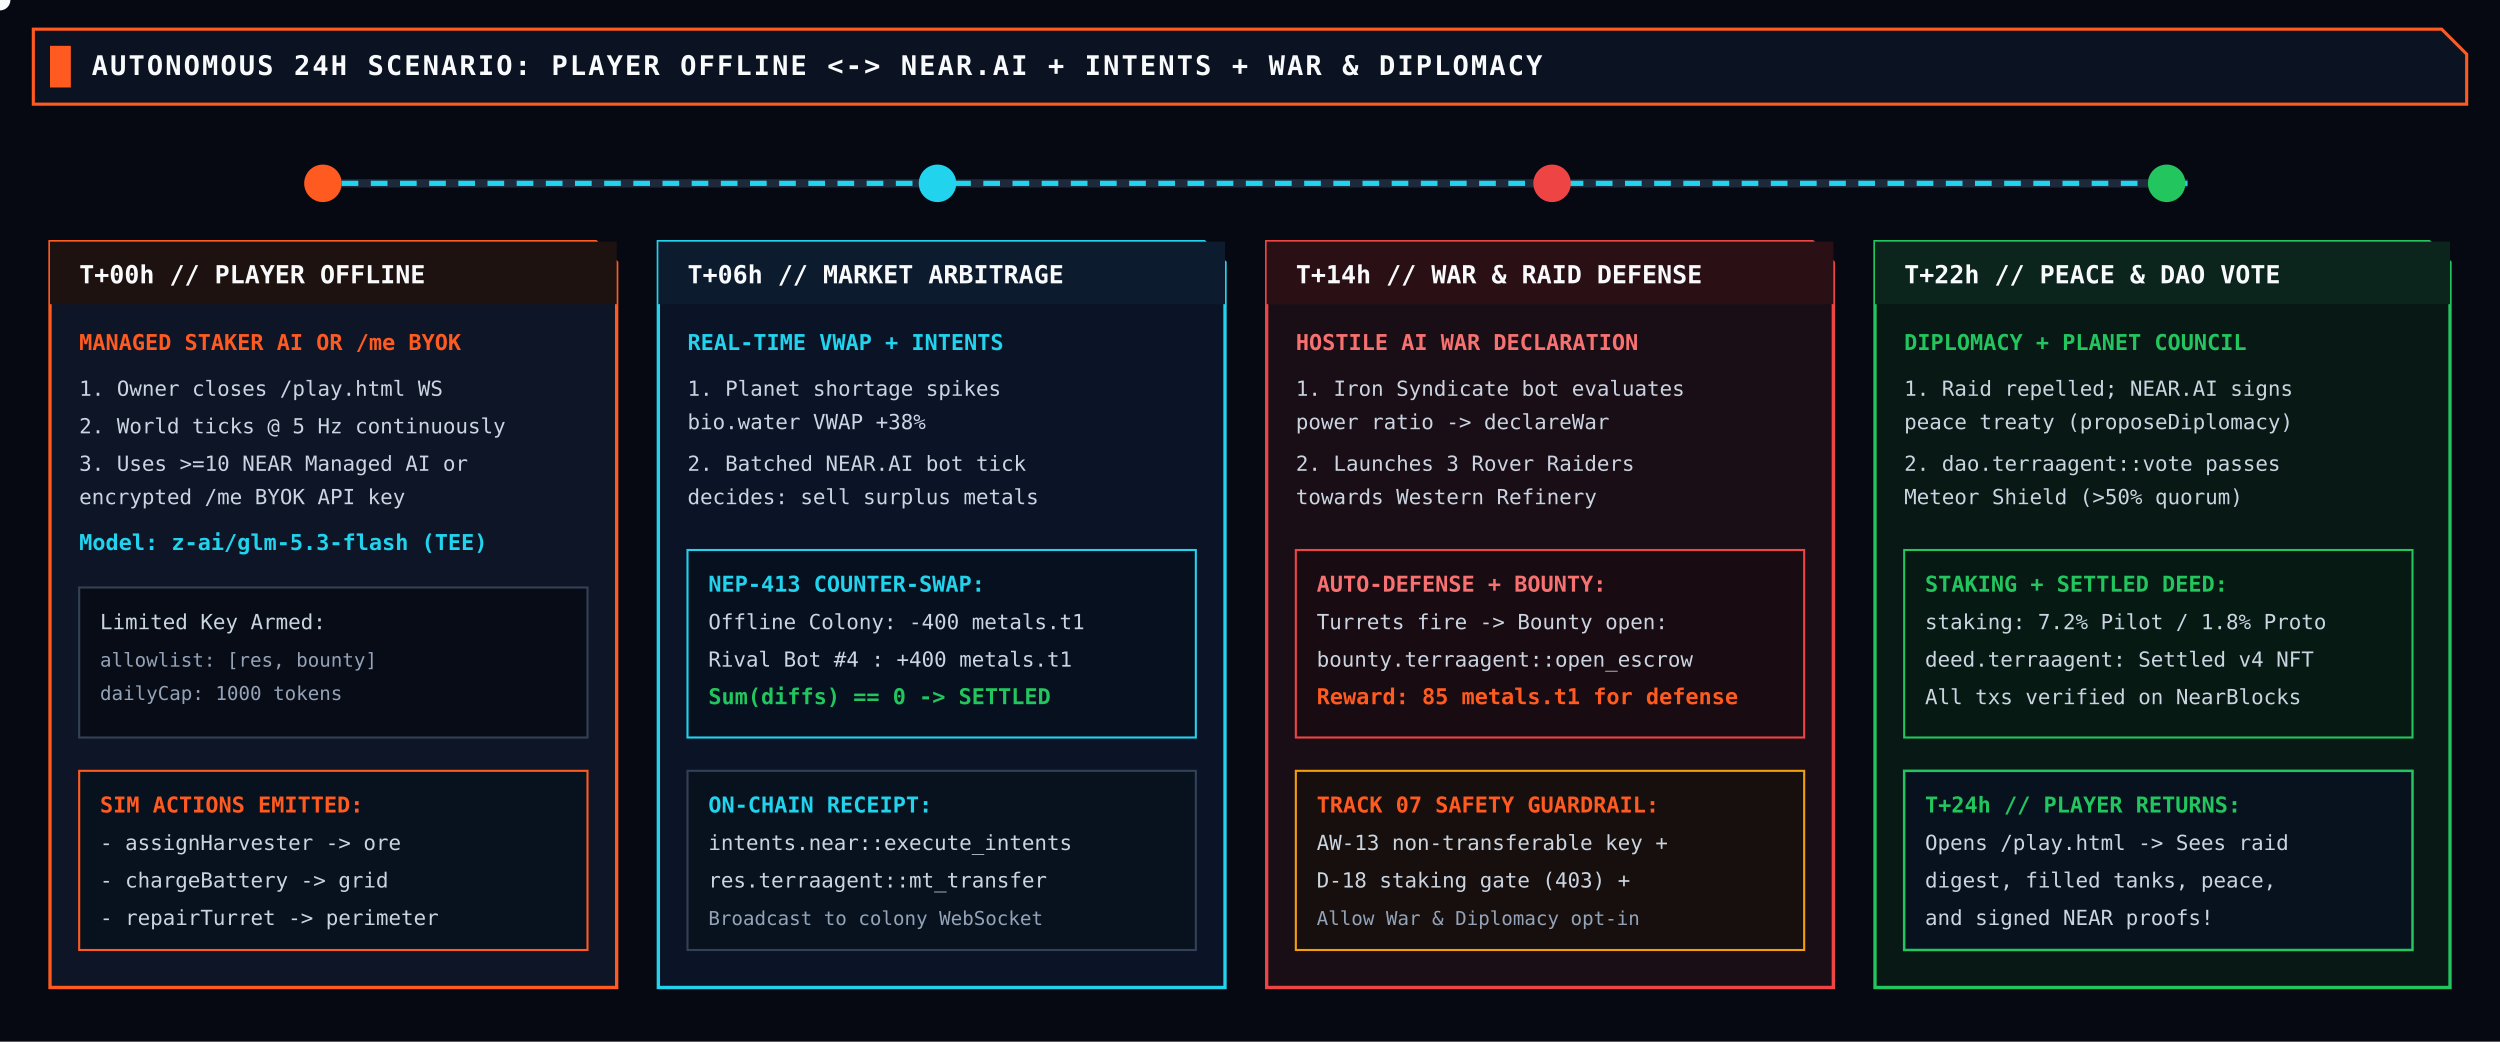
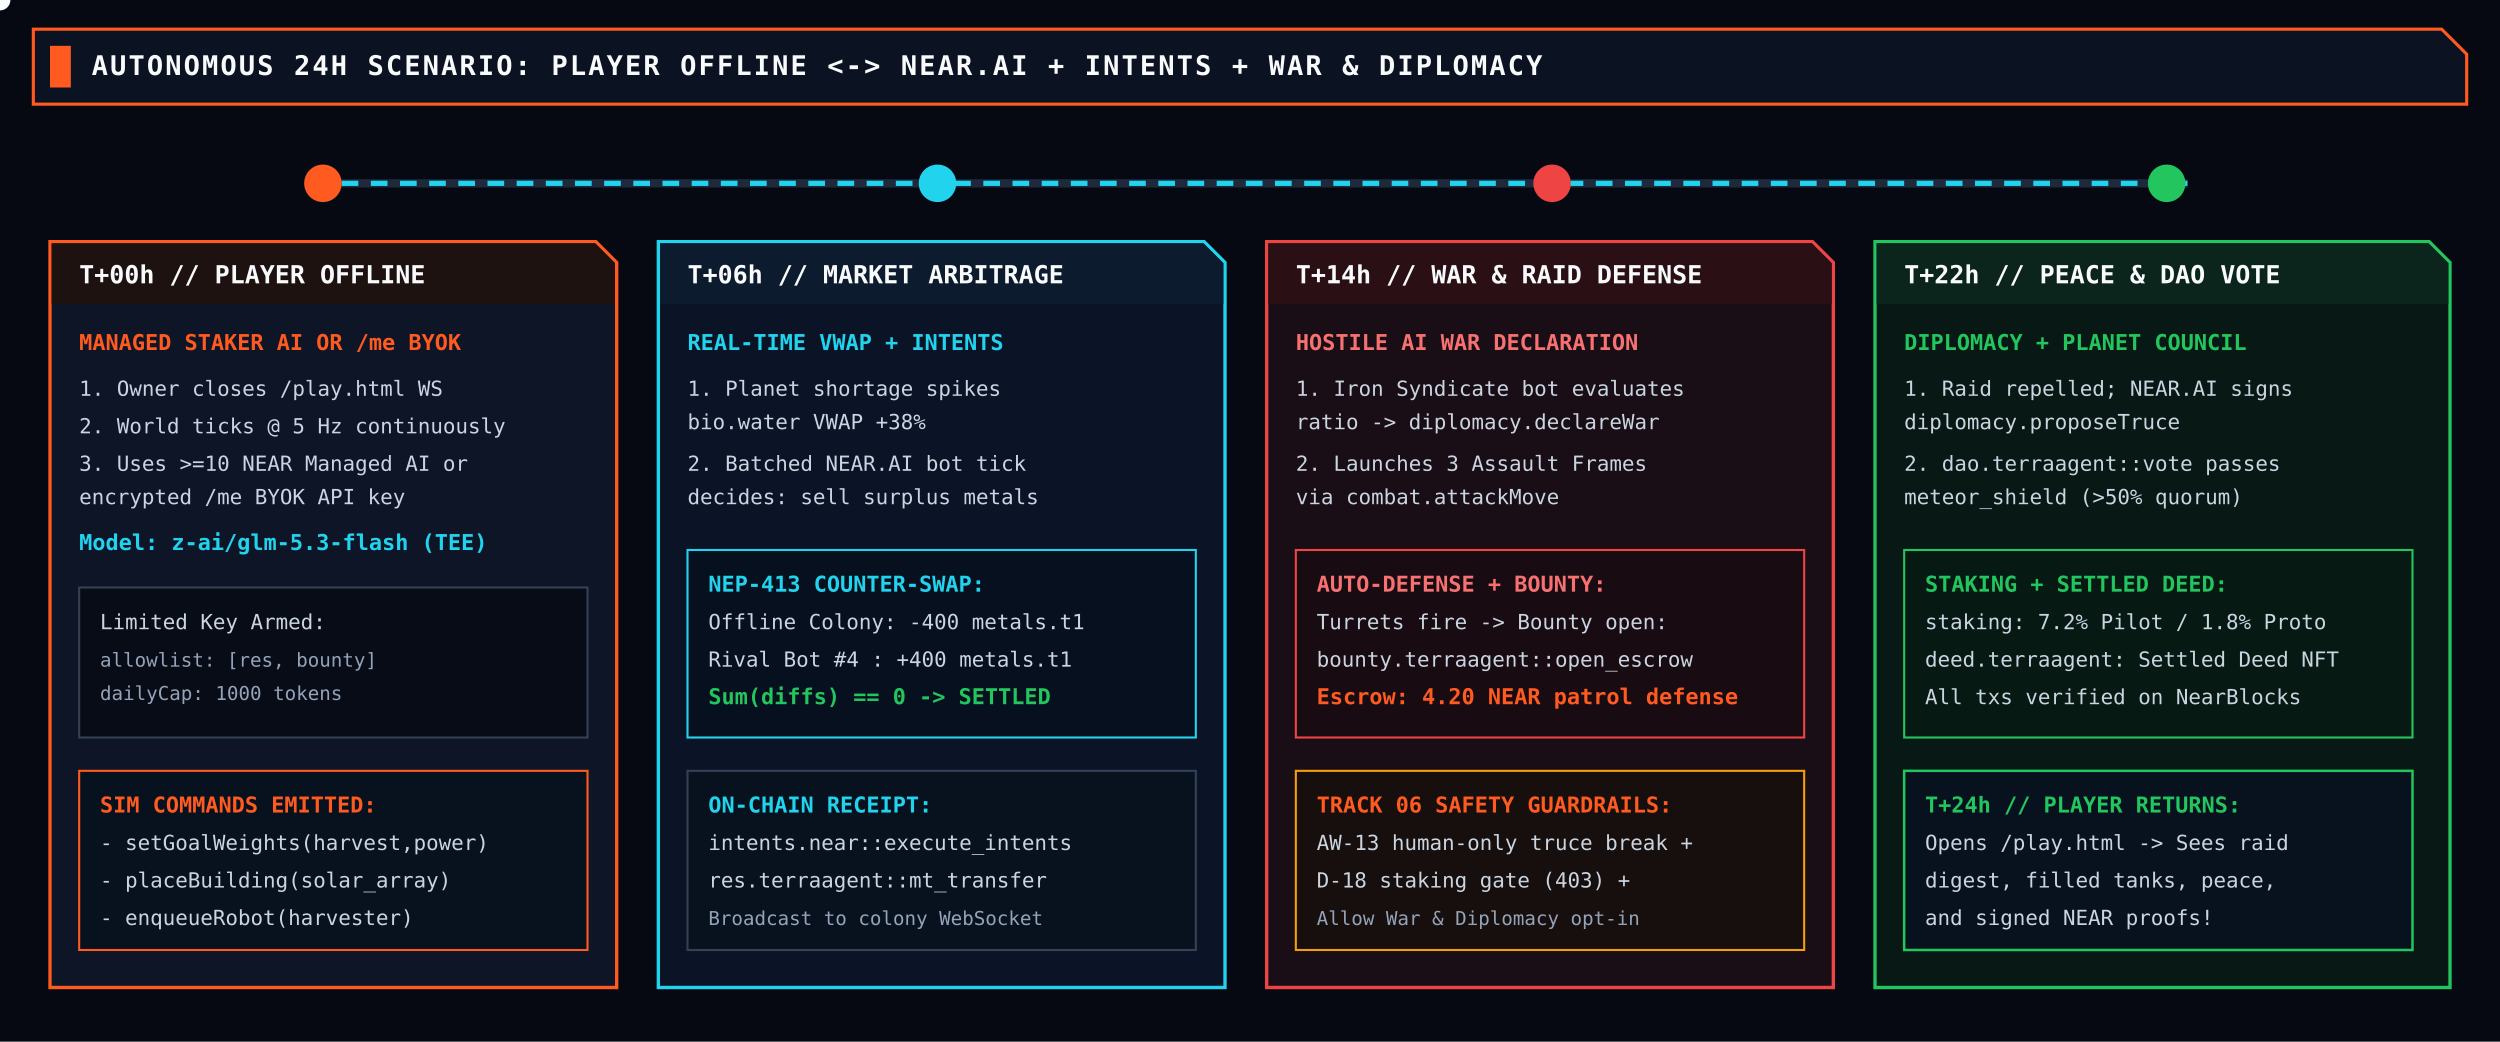
<svg xmlns="http://www.w3.org/2000/svg" viewBox="0 0 1200 500" width="1200" height="500" role="img" aria-label="24-Hour Autonomous Scenario: Offline Player, NEAR.AI Bots, Trade, War Declaration, Diplomacy">
  <defs>
    <style>
      .bg { fill: #060912; }
      .card { fill: #0b1120; stroke: #293548; stroke-width: 1.5; }
      .card-o { fill: #0d1527; stroke: #ff5a1f; stroke-width: 1.6; }
      .card-c { fill: #0a1426; stroke: #22d3ee; stroke-width: 1.6; }
      .card-r { fill: #190e16; stroke: #ef4444; stroke-width: 1.6; }
      .card-g { fill: #081814; stroke: #22c55e; stroke-width: 1.6; }
      .title { font: 700 13px 'JetBrains Mono', ui-monospace, monospace; fill: #f8fafc; letter-spacing: 1px; }
      .time { font: 700 12px 'JetBrains Mono', ui-monospace, monospace; fill: #f8fafc; }
      .hdr-o { font: 700 10.5px 'JetBrains Mono', ui-monospace, monospace; fill: #ff5a1f; }
      .hdr-c { font: 700 10.5px 'JetBrains Mono', ui-monospace, monospace; fill: #22d3ee; }
      .hdr-r { font: 700 10.5px 'JetBrains Mono', ui-monospace, monospace; fill: #f87171; }
      .hdr-g { font: 700 10.5px 'JetBrains Mono', ui-monospace, monospace; fill: #22c55e; }
      .txt { font: 500 10px 'JetBrains Mono', ui-monospace, monospace; fill: #cbd5e1; }
      .muted { font: 500 9.2px 'JetBrains Mono', ui-monospace, monospace; fill: #94a3b8; }
      .rail { stroke: #1e293b; stroke-width: 4; }
      .rail-glow { fill: none; stroke: #22d3ee; stroke-width: 2.5; stroke-dasharray: 8 6; animation: dash 2.2s linear infinite; }
      .pulse { animation: pulse 2.2s ease-in-out infinite; }
      @keyframes dash { to { stroke-dashoffset: -28; } }
      @keyframes pulse { 0%, 100% { opacity: 0.45; } 50% { opacity: 1; } }
+       @media (prefers-reduced-motion: reduce) {
+         .rail-glow, .pulse { animation: none; }
+       }
    </style>
  </defs>
  <rect width="1200" height="500" class="bg" />
  <polygon points="16,14 1172,14 1184,26 1184,50 16,50" fill="#0b1222" stroke="#ff5a1f" stroke-width="1.5" />
  <rect x="24" y="22" width="10" height="20" fill="#ff5a1f" />
  <text x="44" y="36" class="title">AUTONOMOUS 24H SCENARIO: PLAYER OFFLINE &lt;-&gt; NEAR.AI + INTENTS + WAR &amp; DIPLOMACY</text>
  <line x1="150" y1="88" x2="1050" y2="88" class="rail" />
  <line x1="150" y1="88" x2="1050" y2="88" class="rail-glow" />
  <circle cx="155" cy="88" r="9" fill="#ff5a1f" class="pulse" />
  <circle cx="450" cy="88" r="9" fill="#22d3ee" class="pulse" />
  <circle cx="745" cy="88" r="9" fill="#ef4444" class="pulse" />
  <circle cx="1040" cy="88" r="9" fill="#22c55e" class="pulse" />
  <circle r="5" fill="#f8fafc">
    <animateMotion dur="6s" repeatCount="indefinite" path="M155,88 L1040,88" />
  </circle>
  <polygon points="24,116 286,116 296,126 296,474 24,474" class="card-o" />
-   <rect x="24" y="116" width="272" height="30" fill="#1e1210" />
+   <polygon points="24.8,116.8 285.7,116.8 295.2,126.3 295.2,146 24.8,146" fill="#1e1210" />
  <text x="38" y="136" class="time">T+00h // PLAYER OFFLINE</text>
  <text x="38" y="168" class="hdr-o">MANAGED STAKER AI OR /me BYOK</text>
  <text x="38" y="190" class="txt">1. Owner closes /play.html WS</text>
  <text x="38" y="208" class="txt">2. World ticks @ 5 Hz continuously</text>
  <text x="38" y="226" class="txt">3. Uses &gt;=10 NEAR Managed AI or</text>
  <text x="38" y="242" class="txt">   encrypted /me BYOK API key</text>
  <text x="38" y="264" class="hdr-c">Model: z-ai/glm-5.3-flash (TEE)</text>
  <rect x="38" y="282" width="244" height="72" fill="#070c17" stroke="#334155" />
  <text x="48" y="302" class="txt">Limited Key Armed:</text>
  <text x="48" y="320" class="muted">allowlist: [res, bounty]</text>
  <text x="48" y="336" class="muted">dailyCap: 1000 tokens</text>
  <rect x="38" y="370" width="244" height="86" fill="#07121e" stroke="#ff5a1f" stroke-width="1" />
-   <text x="48" y="390" class="hdr-o">SIM ACTIONS EMITTED:</text>
-   <text x="48" y="408" class="txt">- assignHarvester -&gt; ore</text>
-   <text x="48" y="426" class="txt">- chargeBattery -&gt; grid</text>
-   <text x="48" y="444" class="txt">- repairTurret -&gt; perimeter</text>
+   <text x="48" y="390" class="hdr-o">SIM COMMANDS EMITTED:</text>
+   <text x="48" y="408" class="txt">- setGoalWeights(harvest,power)</text>
+   <text x="48" y="426" class="txt">- placeBuilding(solar_array)</text>
+   <text x="48" y="444" class="txt">- enqueueRobot(harvester)</text>
  <polygon points="316,116 578,116 588,126 588,474 316,474" class="card-c" />
-   <rect x="316" y="116" width="272" height="30" fill="#0c1c2e" />
+   <polygon points="316.8,116.8 577.7,116.8 587.2,126.3 587.2,146 316.8,146" fill="#0c1c2e" />
  <text x="330" y="136" class="time">T+06h // MARKET ARBITRAGE</text>
  <text x="330" y="168" class="hdr-c">REAL-TIME VWAP + INTENTS</text>
  <text x="330" y="190" class="txt">1. Planet shortage spikes</text>
  <text x="330" y="206" class="txt">   bio.water VWAP +38%</text>
  <text x="330" y="226" class="txt">2. Batched NEAR.AI bot tick</text>
  <text x="330" y="242" class="txt">   decides: sell surplus metals</text>
  <rect x="330" y="264" width="244" height="90" fill="#06101e" stroke="#22d3ee" stroke-width="1" />
  <text x="340" y="284" class="hdr-c">NEP-413 COUNTER-SWAP:</text>
  <text x="340" y="302" class="txt">Offline Colony: -400 metals.t1</text>
  <text x="340" y="320" class="txt">Rival Bot #4  : +400 metals.t1</text>
  <text x="340" y="338" class="hdr-g">Sum(diffs) == 0 -&gt; SETTLED</text>
  <rect x="330" y="370" width="244" height="86" fill="#07121e" stroke="#334155" />
  <text x="340" y="390" class="hdr-c">ON-CHAIN RECEIPT:</text>
  <text x="340" y="408" class="txt">intents.near::execute_intents</text>
  <text x="340" y="426" class="txt">res.terraagent::mt_transfer</text>
  <text x="340" y="444" class="muted">Broadcast to colony WebSocket</text>
  <polygon points="608,116 870,116 880,126 880,474 608,474" class="card-r" />
-   <rect x="608" y="116" width="272" height="30" fill="#2a1015" />
+   <polygon points="608.8,116.8 869.7,116.8 879.2,126.3 879.2,146 608.8,146" fill="#2a1015" />
  <text x="622" y="136" class="time">T+14h // WAR &amp; RAID DEFENSE</text>
  <text x="622" y="168" class="hdr-r">HOSTILE AI WAR DECLARATION</text>
  <text x="622" y="190" class="txt">1. Iron Syndicate bot evaluates</text>
-   <text x="622" y="206" class="txt">   power ratio -&gt; declareWar</text>
-   <text x="622" y="226" class="txt">2. Launches 3 Rover Raiders</text>
-   <text x="622" y="242" class="txt">   towards Western Refinery</text>
+   <text x="622" y="206" class="txt">   ratio -&gt; diplomacy.declareWar</text>
+   <text x="622" y="226" class="txt">2. Launches 3 Assault Frames</text>
+   <text x="622" y="242" class="txt">   via combat.attackMove</text>
  <rect x="622" y="264" width="244" height="90" fill="#180c12" stroke="#ef4444" stroke-width="1" />
  <text x="632" y="284" class="hdr-r">AUTO-DEFENSE + BOUNTY:</text>
  <text x="632" y="302" class="txt">Turrets fire -&gt; Bounty open:</text>
  <text x="632" y="320" class="txt">bounty.terraagent::open_escrow</text>
-   <text x="632" y="338" class="hdr-o">Reward: 85 metals.t1 for defense</text>
+   <text x="632" y="338" class="hdr-o">Escrow: 4.20 NEAR patrol defense</text>
  <rect x="622" y="370" width="244" height="86" fill="#160f0d" stroke="#f59e0b" stroke-width="1" />
-   <text x="632" y="390" class="hdr-o">TRACK 07 SAFETY GUARDRAIL:</text>
-   <text x="632" y="408" class="txt">AW-13 non-transferable key +</text>
+   <text x="632" y="390" class="hdr-o">TRACK 06 SAFETY GUARDRAILS:</text>
+   <text x="632" y="408" class="txt">AW-13 human-only truce break +</text>
  <text x="632" y="426" class="txt">D-18 staking gate (403) +</text>
  <text x="632" y="444" class="muted">Allow War &amp; Diplomacy opt-in</text>
  <polygon points="900,116 1166,116 1176,126 1176,474 900,474" class="card-g" />
-   <rect x="900" y="116" width="276" height="30" fill="#0b241c" />
+   <polygon points="900.8,116.8 1165.7,116.8 1175.2,126.3 1175.2,146 900.8,146" fill="#0b241c" />
  <text x="914" y="136" class="time">T+22h // PEACE &amp; DAO VOTE</text>
  <text x="914" y="168" class="hdr-g">DIPLOMACY + PLANET COUNCIL</text>
  <text x="914" y="190" class="txt">1. Raid repelled; NEAR.AI signs</text>
-   <text x="914" y="206" class="txt">   peace treaty (proposeDiplomacy)</text>
+   <text x="914" y="206" class="txt">   diplomacy.proposeTruce</text>
  <text x="914" y="226" class="txt">2. dao.terraagent::vote passes</text>
-   <text x="914" y="242" class="txt">   Meteor Shield (&gt;50% quorum)</text>
+   <text x="914" y="242" class="txt">   meteor_shield (&gt;50% quorum)</text>
  <rect x="914" y="264" width="244" height="90" fill="#061913" stroke="#22c55e" stroke-width="1" />
  <text x="924" y="284" class="hdr-g">STAKING + SETTLED DEED:</text>
  <text x="924" y="302" class="txt">staking: 7.2% Pilot / 1.8% Proto</text>
-   <text x="924" y="320" class="txt">deed.terraagent: Settled v4 NFT</text>
+   <text x="924" y="320" class="txt">deed.terraagent: Settled Deed NFT</text>
  <text x="924" y="338" class="txt">All txs verified on NearBlocks</text>
  <rect x="914" y="370" width="244" height="86" fill="#07121e" stroke="#22c55e" stroke-width="1.2" />
  <text x="924" y="390" class="hdr-g">T+24h // PLAYER RETURNS:</text>
  <text x="924" y="408" class="txt">Opens /play.html -&gt; Sees raid</text>
  <text x="924" y="426" class="txt">digest, filled tanks, peace,</text>
  <text x="924" y="444" class="txt">and signed NEAR proofs!</text>
</svg>
